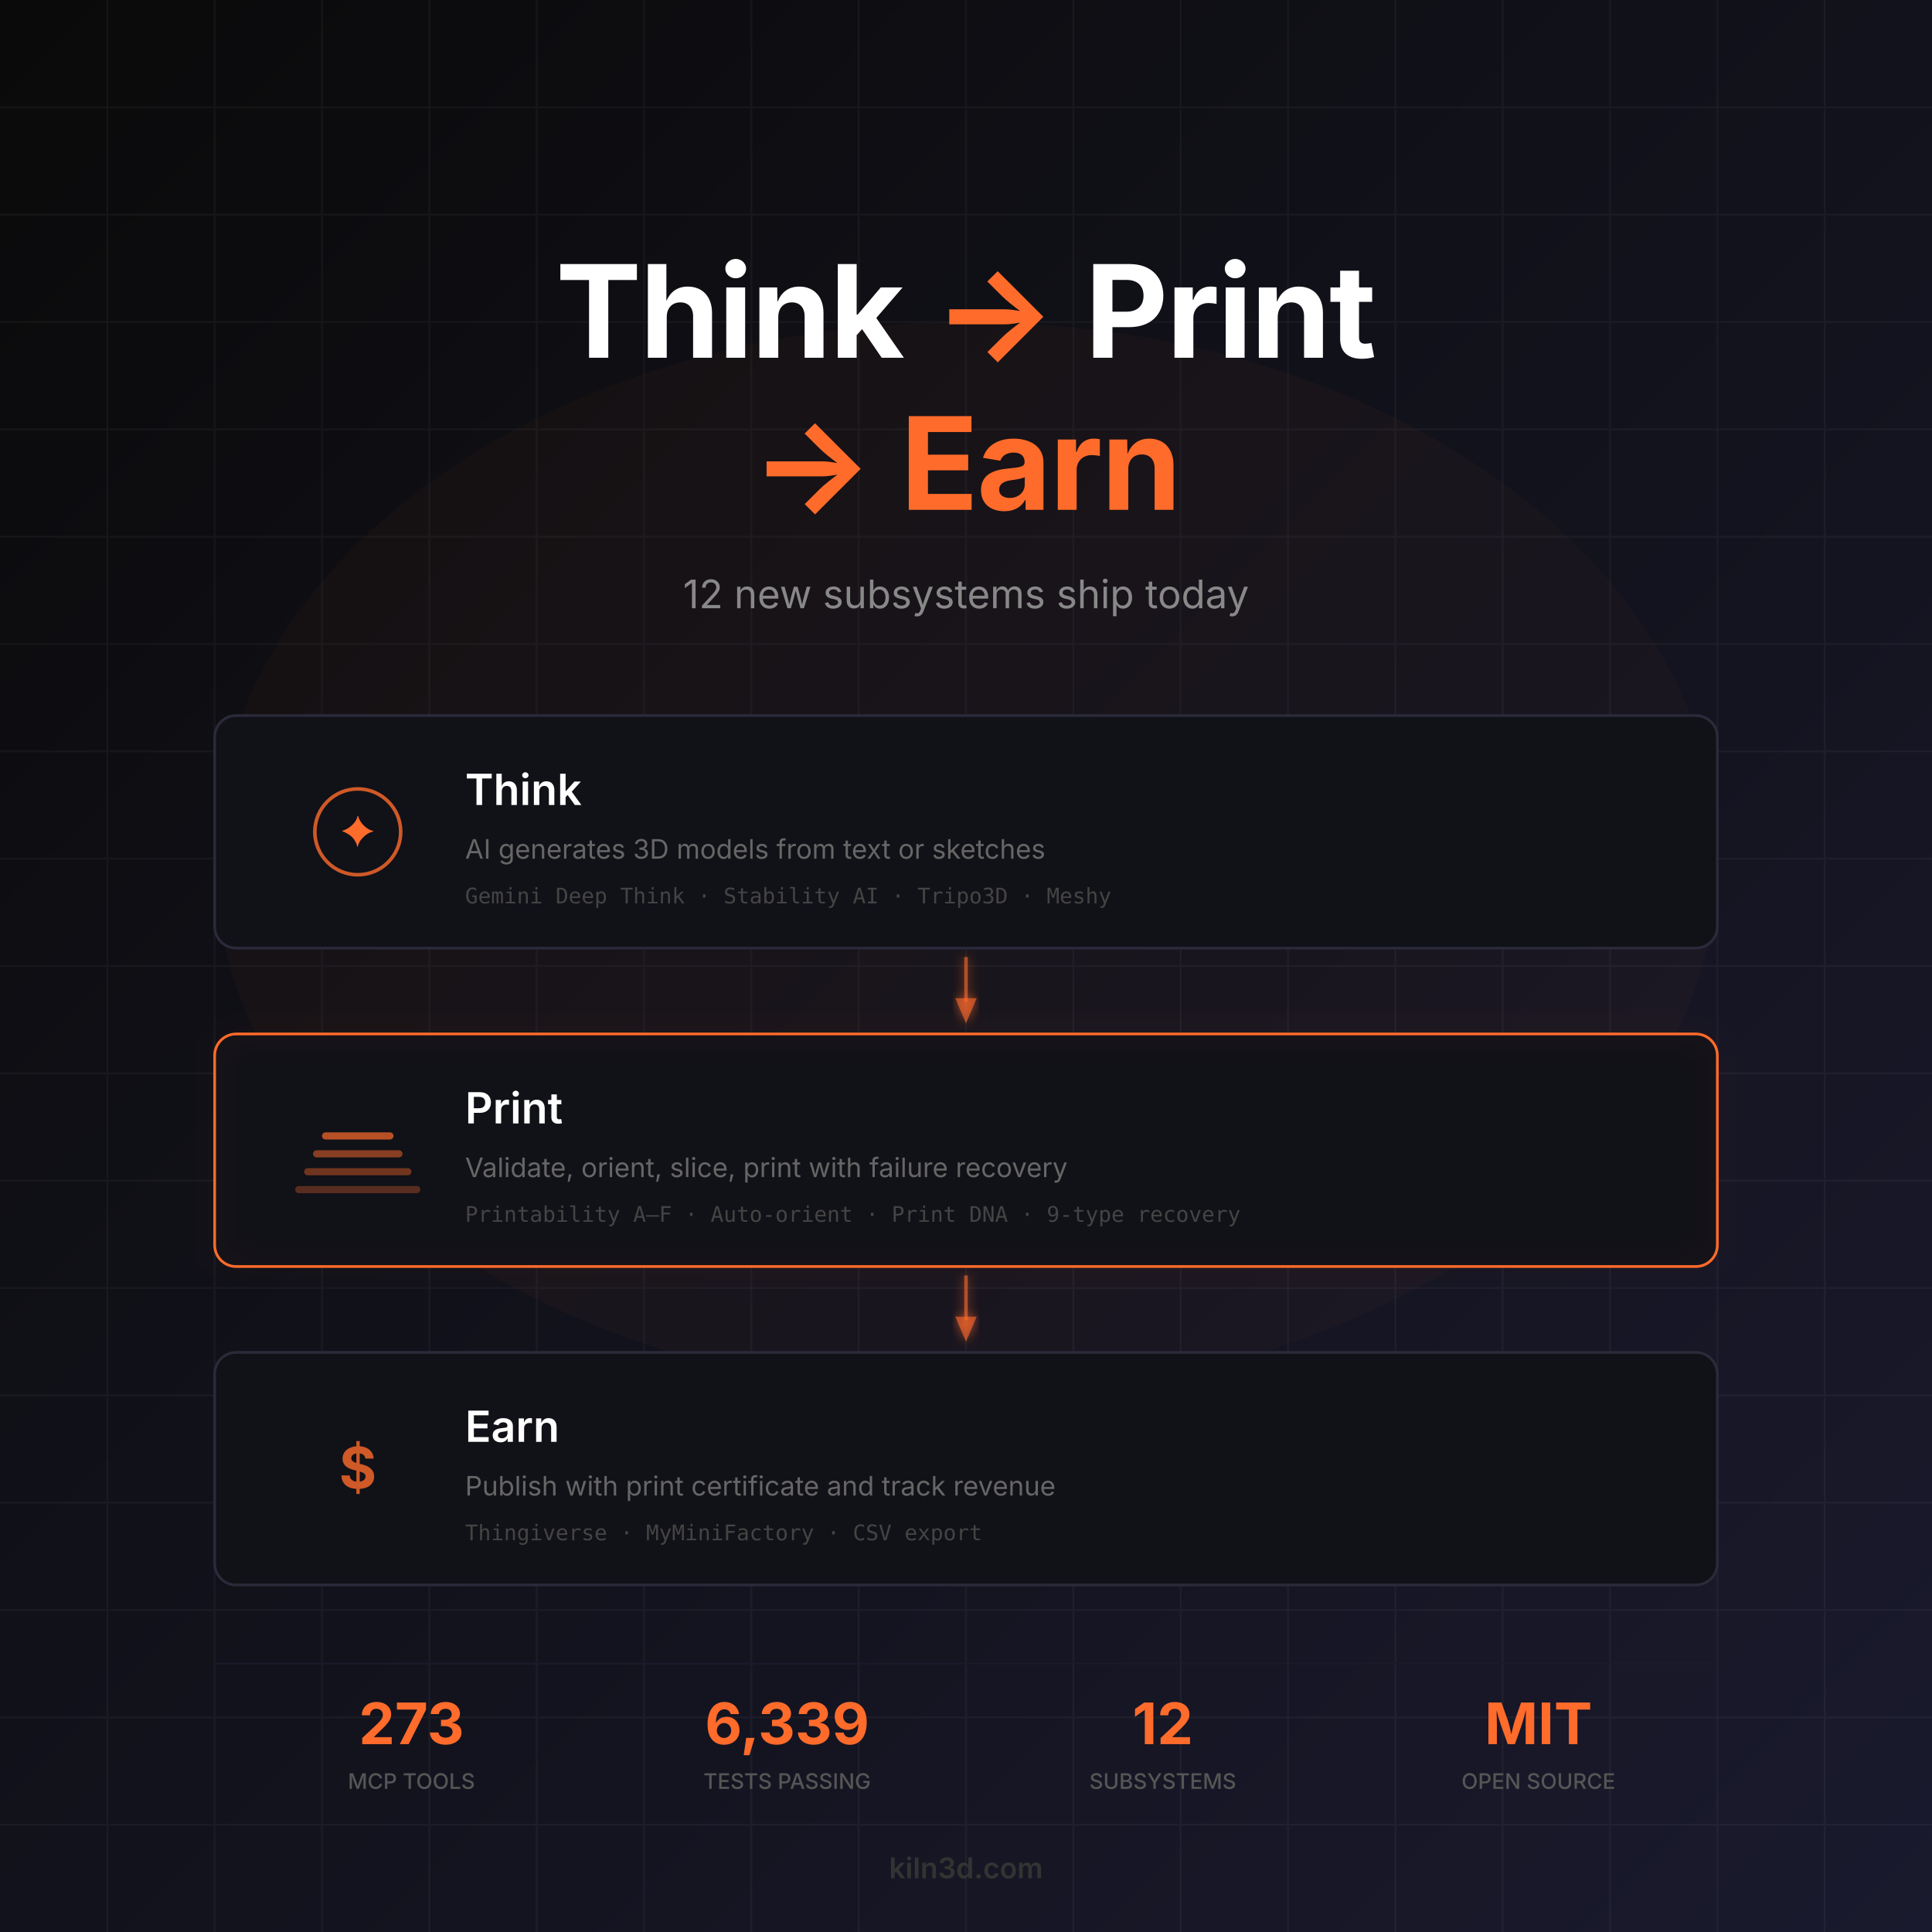
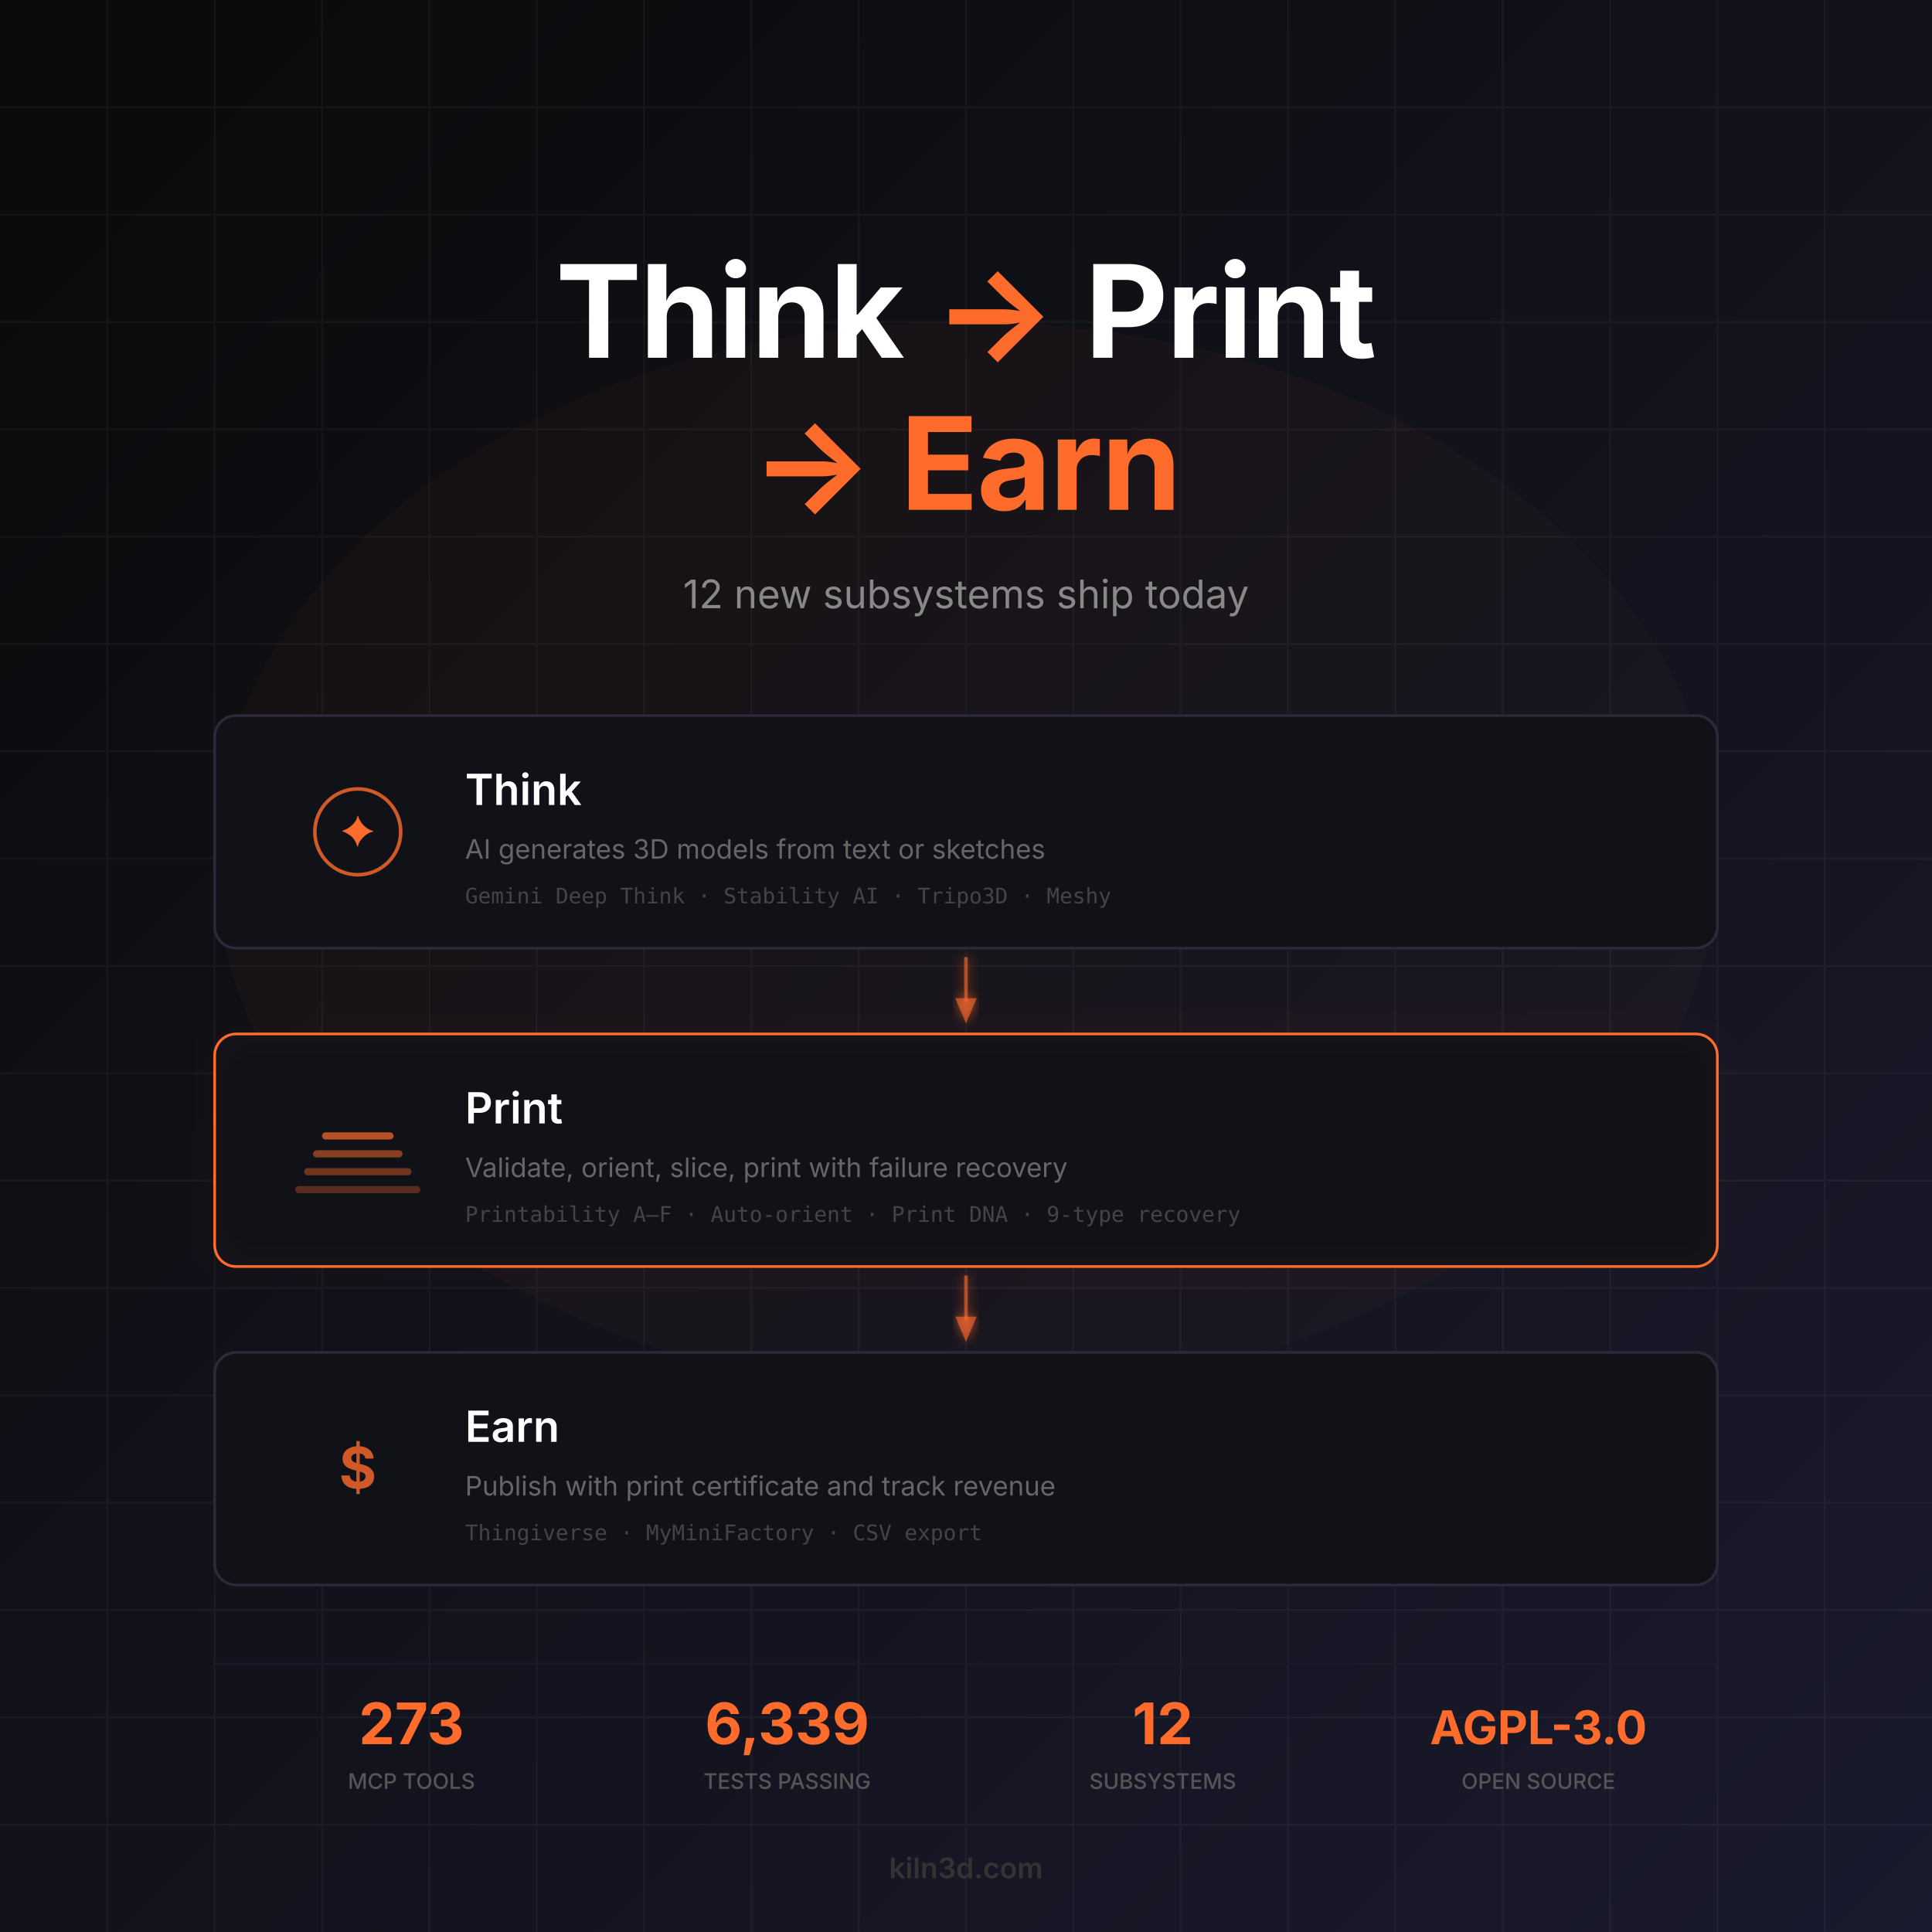
<svg xmlns="http://www.w3.org/2000/svg" viewBox="0 0 1080 1080" width="1080" height="1080">
  <defs>
    <linearGradient id="bg" x1="0%" y1="0%" x2="100%" y2="100%">
      <stop offset="0%" style="stop-color:#0a0a0a" />
      <stop offset="100%" style="stop-color:#1a1a2e" />
    </linearGradient>
    <filter id="glowFilter">
      <feGaussianBlur stdDeviation="3" result="blur" />
      <feMerge>
        <feMergeNode in="blur" />
        <feMergeNode in="SourceGraphic" />
      </feMerge>
    </filter>
    <filter id="softGlow">
      <feGaussianBlur stdDeviation="8" result="blur" />
      <feMerge>
        <feMergeNode in="blur" />
        <feMergeNode in="SourceGraphic" />
      </feMerge>
    </filter>
  </defs>
  <rect width="1080" height="1080" fill="url(#bg)" />
  <g opacity="0.04">
    <line x1="60" y1="0" x2="60" y2="1080" stroke="#fff" stroke-width="1" />
    <line x1="120" y1="0" x2="120" y2="1080" stroke="#fff" stroke-width="1" />
    <line x1="180" y1="0" x2="180" y2="1080" stroke="#fff" stroke-width="1" />
    <line x1="240" y1="0" x2="240" y2="1080" stroke="#fff" stroke-width="1" />
    <line x1="300" y1="0" x2="300" y2="1080" stroke="#fff" stroke-width="1" />
    <line x1="360" y1="0" x2="360" y2="1080" stroke="#fff" stroke-width="1" />
    <line x1="420" y1="0" x2="420" y2="1080" stroke="#fff" stroke-width="1" />
    <line x1="480" y1="0" x2="480" y2="1080" stroke="#fff" stroke-width="1" />
    <line x1="540" y1="0" x2="540" y2="1080" stroke="#fff" stroke-width="1" />
    <line x1="600" y1="0" x2="600" y2="1080" stroke="#fff" stroke-width="1" />
    <line x1="660" y1="0" x2="660" y2="1080" stroke="#fff" stroke-width="1" />
    <line x1="720" y1="0" x2="720" y2="1080" stroke="#fff" stroke-width="1" />
    <line x1="780" y1="0" x2="780" y2="1080" stroke="#fff" stroke-width="1" />
    <line x1="840" y1="0" x2="840" y2="1080" stroke="#fff" stroke-width="1" />
    <line x1="900" y1="0" x2="900" y2="1080" stroke="#fff" stroke-width="1" />
    <line x1="960" y1="0" x2="960" y2="1080" stroke="#fff" stroke-width="1" />
    <line x1="1020" y1="0" x2="1020" y2="1080" stroke="#fff" stroke-width="1" />
    <line x1="0" y1="60" x2="1080" y2="60" stroke="#fff" stroke-width="1" />
    <line x1="0" y1="120" x2="1080" y2="120" stroke="#fff" stroke-width="1" />
    <line x1="0" y1="180" x2="1080" y2="180" stroke="#fff" stroke-width="1" />
    <line x1="0" y1="240" x2="1080" y2="240" stroke="#fff" stroke-width="1" />
    <line x1="0" y1="300" x2="1080" y2="300" stroke="#fff" stroke-width="1" />
    <line x1="0" y1="360" x2="1080" y2="360" stroke="#fff" stroke-width="1" />
    <line x1="0" y1="420" x2="1080" y2="420" stroke="#fff" stroke-width="1" />
    <line x1="0" y1="480" x2="1080" y2="480" stroke="#fff" stroke-width="1" />
    <line x1="0" y1="540" x2="1080" y2="540" stroke="#fff" stroke-width="1" />
    <line x1="0" y1="600" x2="1080" y2="600" stroke="#fff" stroke-width="1" />
    <line x1="0" y1="660" x2="1080" y2="660" stroke="#fff" stroke-width="1" />
    <line x1="0" y1="720" x2="1080" y2="720" stroke="#fff" stroke-width="1" />
    <line x1="0" y1="780" x2="1080" y2="780" stroke="#fff" stroke-width="1" />
    <line x1="0" y1="840" x2="1080" y2="840" stroke="#fff" stroke-width="1" />
    <line x1="0" y1="900" x2="1080" y2="900" stroke="#fff" stroke-width="1" />
    <line x1="0" y1="960" x2="1080" y2="960" stroke="#fff" stroke-width="1" />
    <line x1="0" y1="1020" x2="1080" y2="1020" stroke="#fff" stroke-width="1" />
  </g>
  <ellipse cx="540" cy="480" rx="420" ry="300" fill="#ff6b2b" opacity="0.03" />
  <text x="540" y="200" text-anchor="middle" fill="#ffffff" font-family="-apple-system, BlinkMacSystemFont, 'Segoe UI', sans-serif" font-size="72" font-weight="700" letter-spacing="-1">
    Think
    <tspan fill="#ff6b2b"> → </tspan>
    Print
  </text>
  <text x="540" y="285" text-anchor="middle" fill="#ff6b2b" font-family="-apple-system, BlinkMacSystemFont, 'Segoe UI', sans-serif" font-size="72" font-weight="700" letter-spacing="-1">
    → Earn
  </text>
  <text x="540" y="340" text-anchor="middle" fill="#888888" font-family="-apple-system, BlinkMacSystemFont, 'Segoe UI', sans-serif" font-size="22" font-weight="400">
    12 new subsystems ship today
  </text>
  <g>
    <rect x="120" y="400" width="840" height="130" rx="12" fill="#111118" stroke="#2a2a3a" stroke-width="1.5" />
    <circle cx="200" cy="465" r="24" fill="none" stroke="#ff6b2b" stroke-width="2" opacity="0.8" />
    <text x="200" y="473" text-anchor="middle" fill="#ff6b2b" font-size="24">✦</text>
    <text x="260" y="450" fill="#ffffff" font-family="-apple-system, BlinkMacSystemFont, 'Segoe UI', sans-serif" font-size="24" font-weight="600">Think</text>
    <text x="260" y="480" fill="#666666" font-family="-apple-system, BlinkMacSystemFont, 'Segoe UI', sans-serif" font-size="15">AI generates 3D models from text or sketches</text>
    <text x="260" y="505" fill="#444444" font-family="monospace" font-size="12">Gemini Deep Think · Stability AI · Tripo3D · Meshy</text>
  </g>
  <g filter="url(#glowFilter)">
    <line x1="540" y1="535" x2="540" y2="560" stroke="#ff6b2b" stroke-width="2" opacity="0.6" />
    <polygon points="534,558 540,572 546,558" fill="#ff6b2b" opacity="0.6" />
  </g>
  <g>
    <rect x="120" y="578" width="840" height="130" rx="12" fill="#111118" stroke="#ff6b2b" stroke-width="1.5" />
    <rect x="120" y="578" width="840" height="130" rx="12" fill="none" stroke="#ff6b2b" stroke-width="1" opacity="0.3" filter="url(#softGlow)" />
    <rect x="180" y="438" width="40" height="4" rx="2" fill="#ff6b2b" opacity="0.7" transform="translate(0, 195)" />
    <rect x="175" y="448" width="50" height="4" rx="2" fill="#ff6b2b" opacity="0.5" transform="translate(0, 195)" />
    <rect x="170" y="458" width="60" height="4" rx="2" fill="#ff6b2b" opacity="0.4" transform="translate(0, 195)" />
    <rect x="165" y="468" width="70" height="4" rx="2" fill="#ff6b2b" opacity="0.3" transform="translate(0, 195)" />
    <text x="260" y="628" fill="#ffffff" font-family="-apple-system, BlinkMacSystemFont, 'Segoe UI', sans-serif" font-size="24" font-weight="600">Print</text>
    <text x="260" y="658" fill="#666666" font-family="-apple-system, BlinkMacSystemFont, 'Segoe UI', sans-serif" font-size="15">Validate, orient, slice, print with failure recovery</text>
    <text x="260" y="683" fill="#444444" font-family="monospace" font-size="12">Printability A–F · Auto-orient · Print DNA · 9-type recovery</text>
  </g>
  <g filter="url(#glowFilter)">
    <line x1="540" y1="713" x2="540" y2="738" stroke="#ff6b2b" stroke-width="2" opacity="0.6" />
    <polygon points="534,736 540,750 546,736" fill="#ff6b2b" opacity="0.6" />
  </g>
  <g>
    <rect x="120" y="756" width="840" height="130" rx="12" fill="#111118" stroke="#2a2a3a" stroke-width="1.5" />
    <text x="200" y="832" text-anchor="middle" fill="#ff6b2b" font-family="-apple-system, BlinkMacSystemFont, 'Segoe UI', sans-serif" font-size="32" font-weight="700" opacity="0.8">$</text>
    <text x="260" y="806" fill="#ffffff" font-family="-apple-system, BlinkMacSystemFont, 'Segoe UI', sans-serif" font-size="24" font-weight="600">Earn</text>
    <text x="260" y="836" fill="#666666" font-family="-apple-system, BlinkMacSystemFont, 'Segoe UI', sans-serif" font-size="15">Publish with print certificate and track revenue</text>
    <text x="260" y="861" fill="#444444" font-family="monospace" font-size="12">Thingiverse · MyMiniFactory · CSV export</text>
  </g>
  <g>
    <line x1="120" y1="930" x2="960" y2="930" stroke="#1a1a2a" stroke-width="1" />
    <text x="230" y="975" text-anchor="middle" fill="#ff6b2b" font-family="-apple-system, BlinkMacSystemFont, 'Segoe UI', sans-serif" font-size="32" font-weight="700">273</text>
    <text x="230" y="1000" text-anchor="middle" fill="#555555" font-family="-apple-system, BlinkMacSystemFont, 'Segoe UI', sans-serif" font-size="12" font-weight="500">MCP TOOLS</text>
    <text x="440" y="975" text-anchor="middle" fill="#ff6b2b" font-family="-apple-system, BlinkMacSystemFont, 'Segoe UI', sans-serif" font-size="32" font-weight="700">6,339</text>
    <text x="440" y="1000" text-anchor="middle" fill="#555555" font-family="-apple-system, BlinkMacSystemFont, 'Segoe UI', sans-serif" font-size="12" font-weight="500">TESTS PASSING</text>
    <text x="650" y="975" text-anchor="middle" fill="#ff6b2b" font-family="-apple-system, BlinkMacSystemFont, 'Segoe UI', sans-serif" font-size="32" font-weight="700">12</text>
    <text x="650" y="1000" text-anchor="middle" fill="#555555" font-family="-apple-system, BlinkMacSystemFont, 'Segoe UI', sans-serif" font-size="12" font-weight="500">SUBSYSTEMS</text>
-     <text x="860" y="975" text-anchor="middle" fill="#ff6b2b" font-family="-apple-system, BlinkMacSystemFont, 'Segoe UI', sans-serif" font-size="32" font-weight="700">MIT</text>
+     <text x="860" y="975" text-anchor="middle" fill="#ff6b2b" font-family="-apple-system, BlinkMacSystemFont, 'Segoe UI', sans-serif" font-size="26" font-weight="700">AGPL-3.0</text>
    <text x="860" y="1000" text-anchor="middle" fill="#555555" font-family="-apple-system, BlinkMacSystemFont, 'Segoe UI', sans-serif" font-size="12" font-weight="500">OPEN SOURCE</text>
  </g>
  <text x="540" y="1050" text-anchor="middle" fill="#333333" font-family="-apple-system, BlinkMacSystemFont, 'Segoe UI', sans-serif" font-size="16" font-weight="600">kiln3d.com</text>
</svg>
